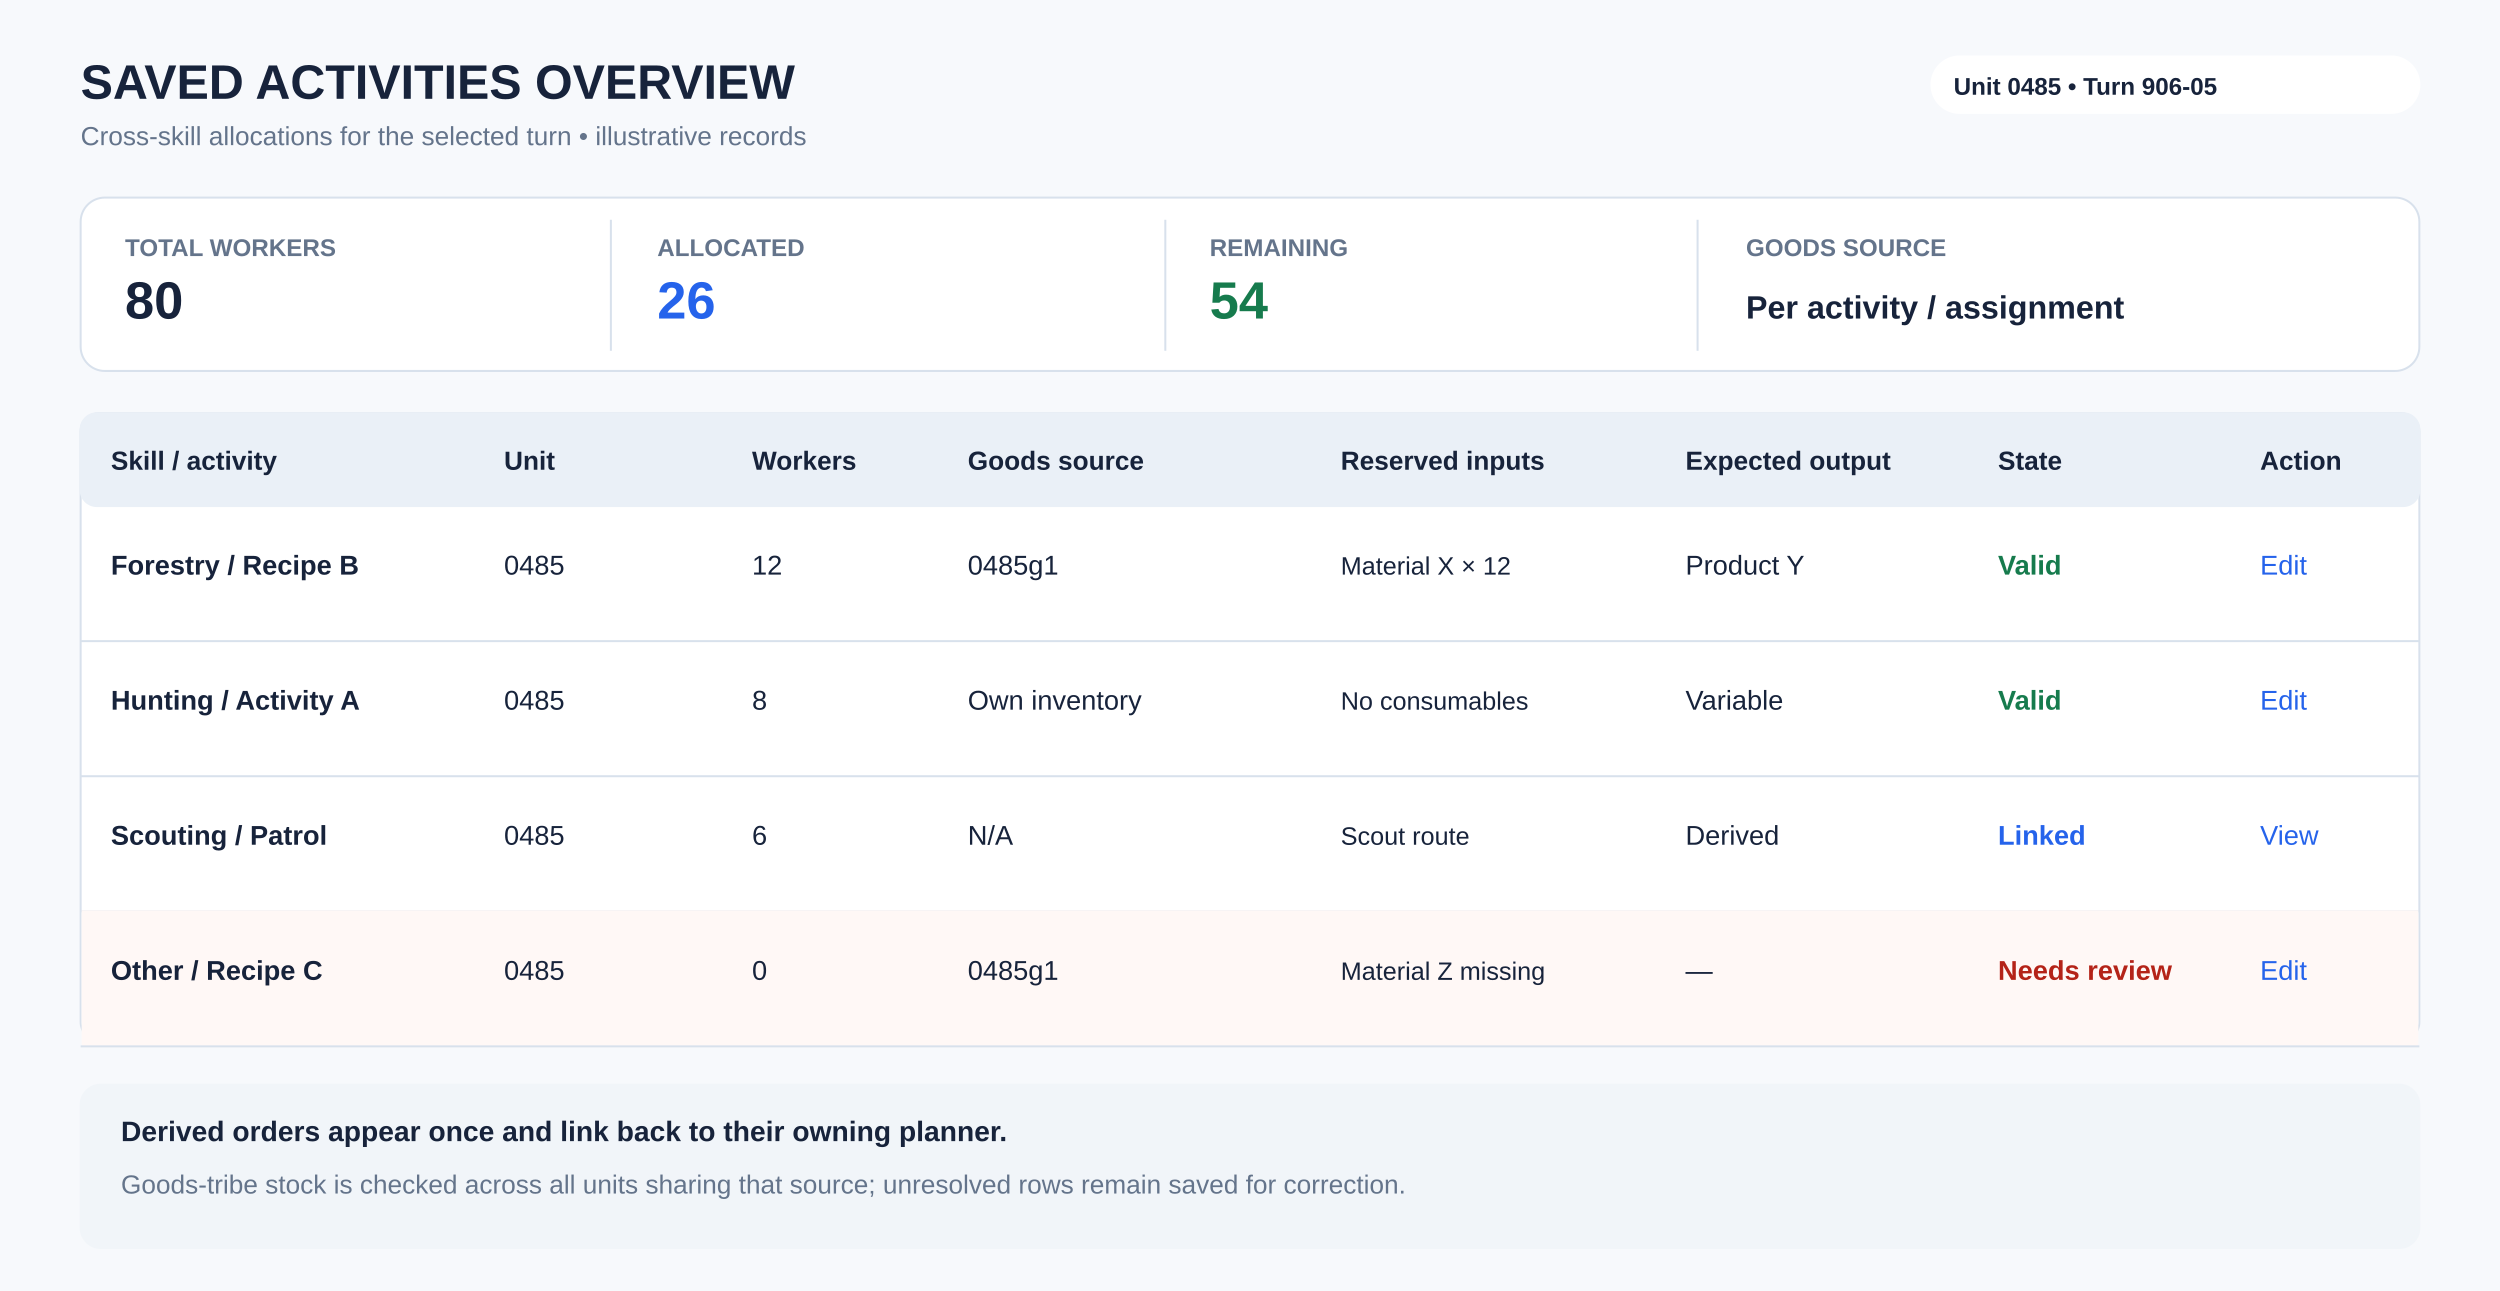
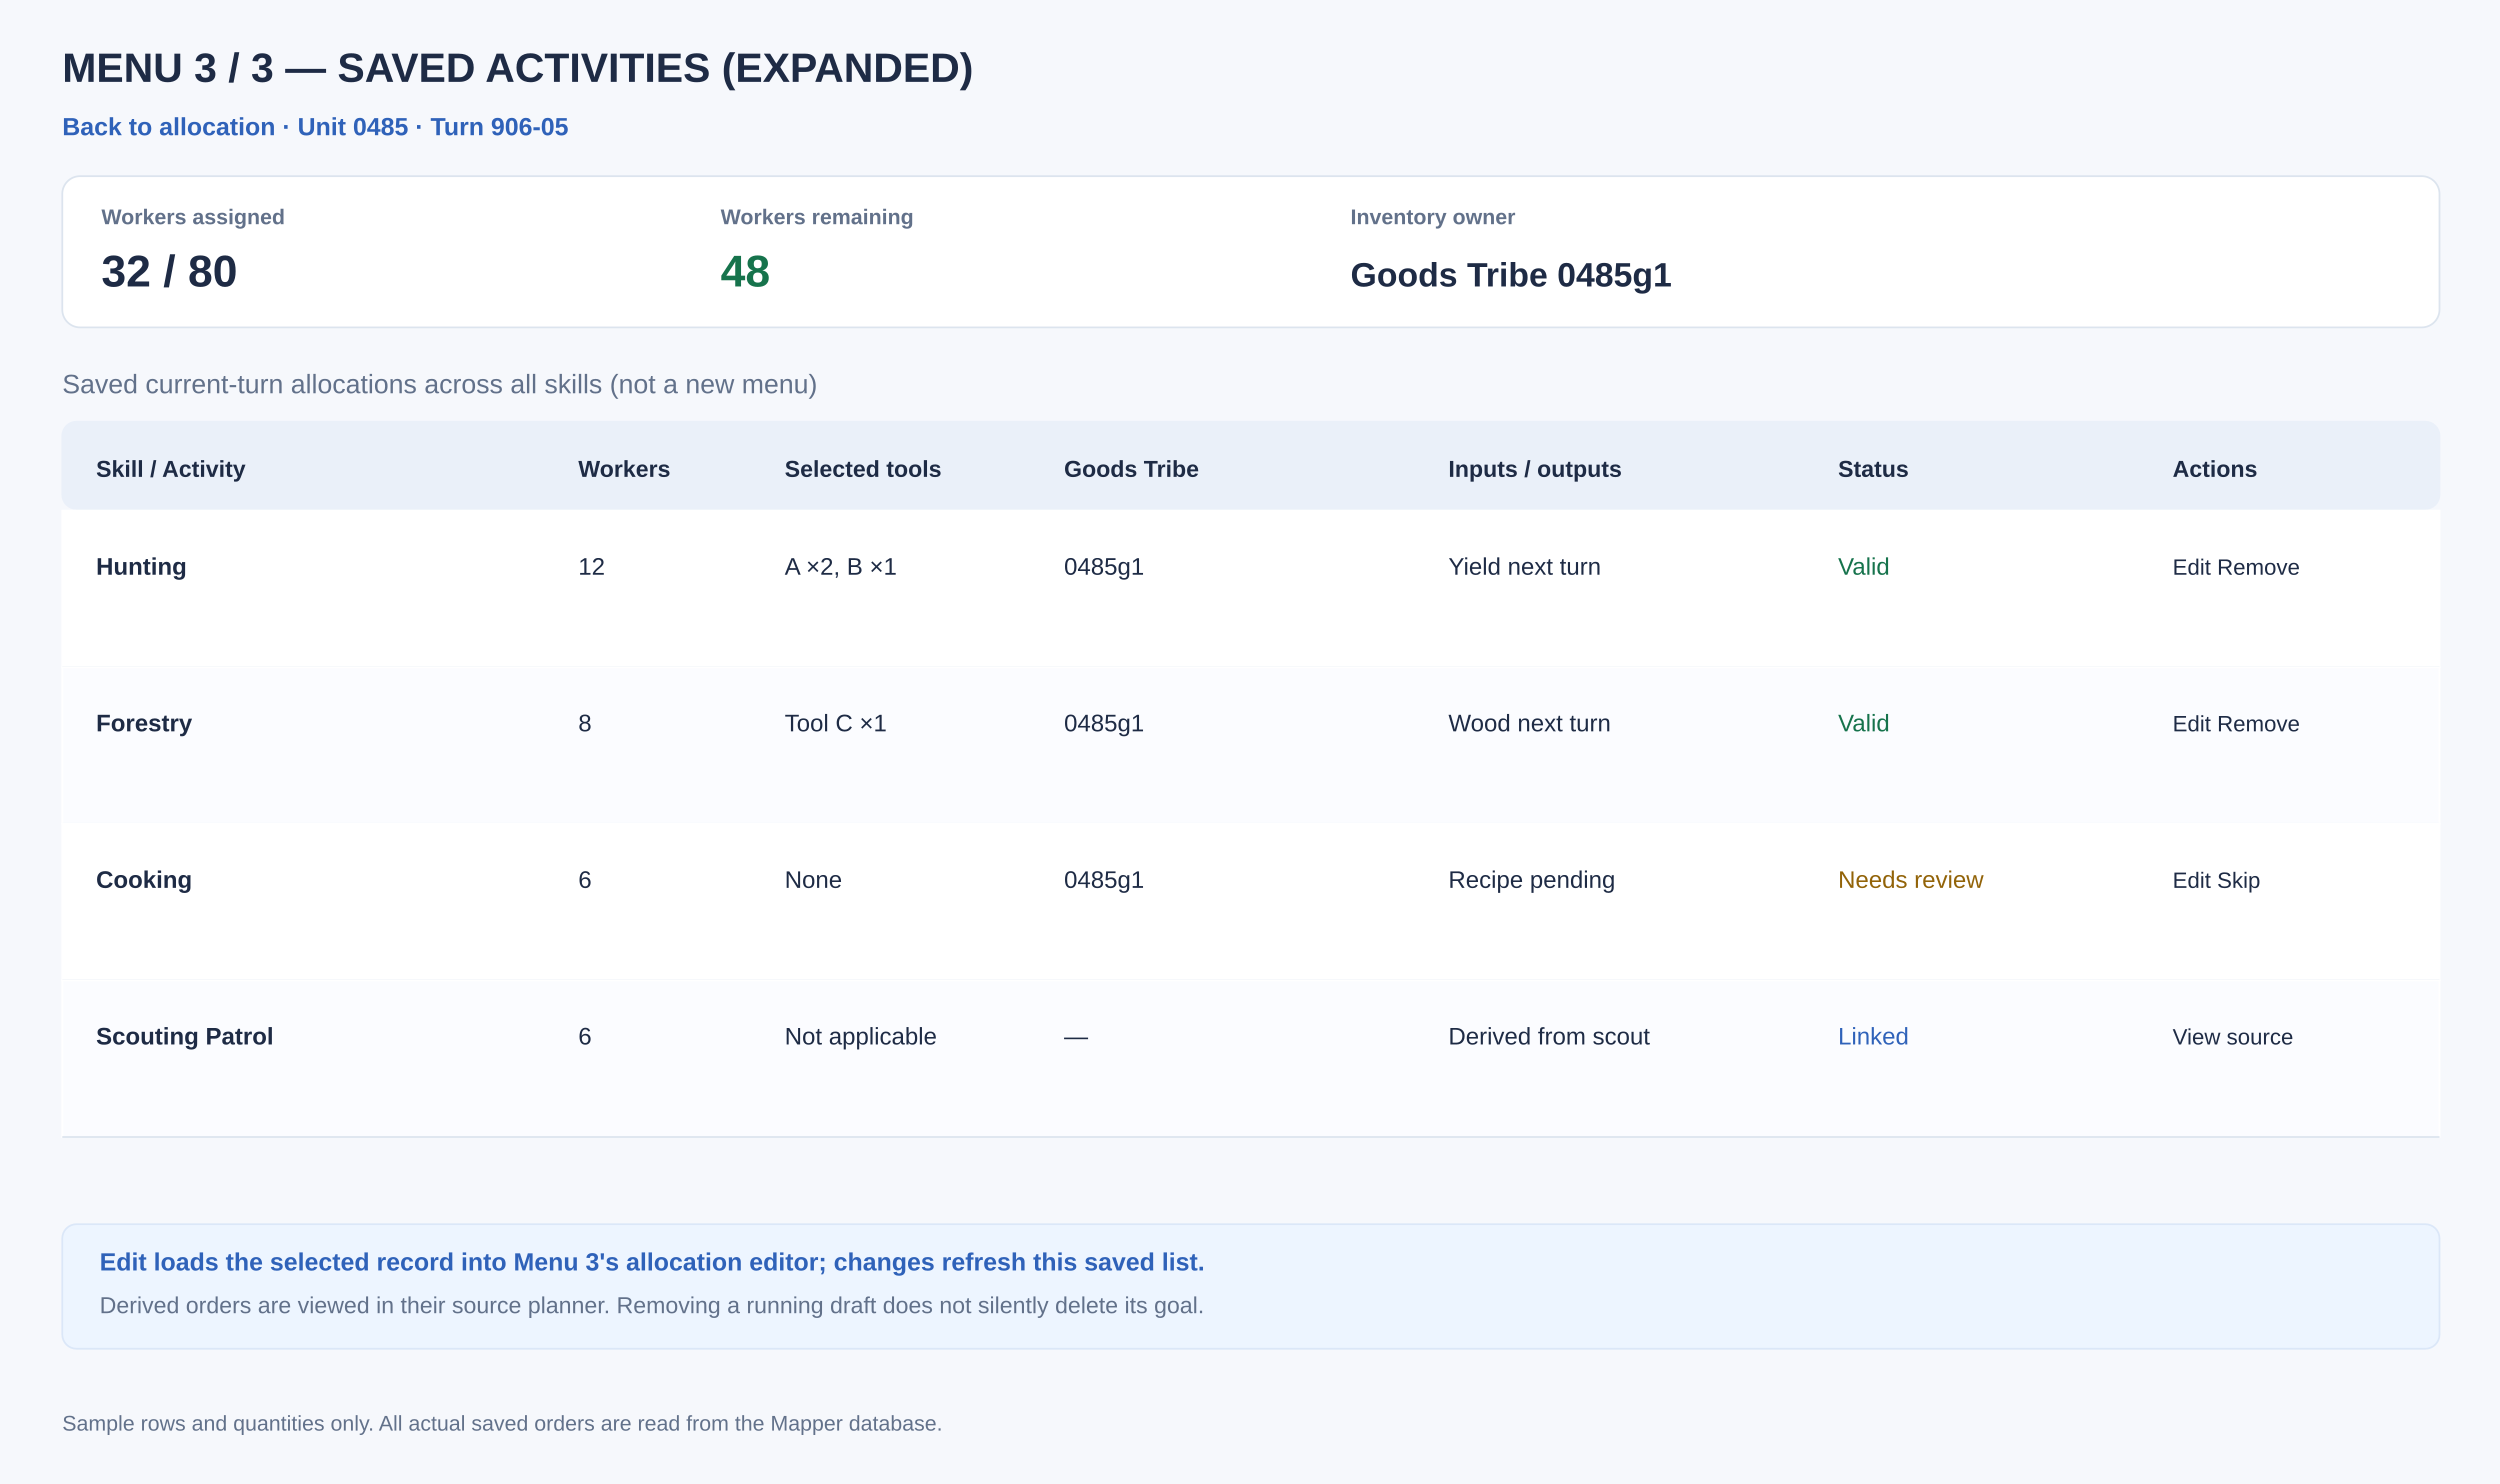
- <svg xmlns="http://www.w3.org/2000/svg" viewBox="0 0 1240 640" width="1240" height="640" role="img" aria-labelledby="t d">
-   <rect x="0" y="0" width="1240" height="640" rx="0" fill="#f7f9fc" stroke="#f7f9fc" stroke-width="1" />
-   <text x="40" y="49" font-size="24" fill="#17233b" font-weight="700" font-family="Segoe UI, Arial, sans-serif">SAVED ACTIVITIES OVERVIEW</text>
-   <text x="40" y="72" font-size="13" fill="#64748b" font-weight="400" font-family="Segoe UI, Arial, sans-serif">Cross-skill allocations for the selected turn • illustrative records</text>
-   <rect x="958" y="28" width="242" height="28" rx="14" fill="#ffffff" stroke="#ffffff" stroke-width="1" />
-   <text x="969" y="47" font-size="12" fill="#17233b" font-weight="600" font-family="Segoe UI, Arial, sans-serif">Unit 0485 • Turn 906-05</text>
-   <rect x="40" y="98" width="1160" height="86" rx="12" fill="#ffffff" stroke="#d8e1ec" stroke-width="1" />
-   <text x="62" y="127" font-size="12" fill="#64748b" font-weight="700" font-family="Segoe UI, Arial, sans-serif">TOTAL WORKERS</text>
-   <text x="62" y="158" font-size="26" fill="#17233b" font-weight="700" font-family="Segoe UI, Arial, sans-serif">80</text>
-   <line x1="303" y1="109" x2="303" y2="174" stroke="#d8e1ec" stroke-width="1" />
-   <text x="326" y="127" font-size="12" fill="#64748b" font-weight="700" font-family="Segoe UI, Arial, sans-serif">ALLOCATED</text>
-   <text x="326" y="158" font-size="26" fill="#2563eb" font-weight="700" font-family="Segoe UI, Arial, sans-serif">26</text>
-   <line x1="578" y1="109" x2="578" y2="174" stroke="#d8e1ec" stroke-width="1" />
-   <text x="600" y="127" font-size="12" fill="#64748b" font-weight="700" font-family="Segoe UI, Arial, sans-serif">REMAINING</text>
-   <text x="600" y="158" font-size="26" fill="#167b4d" font-weight="700" font-family="Segoe UI, Arial, sans-serif">54</text>
-   <line x1="842" y1="109" x2="842" y2="174" stroke="#d8e1ec" stroke-width="1" />
-   <text x="866" y="127" font-size="12" fill="#64748b" font-weight="700" font-family="Segoe UI, Arial, sans-serif">GOODS SOURCE</text>
-   <text x="866" y="158" font-size="16" fill="#17233b" font-weight="600" font-family="Segoe UI, Arial, sans-serif">Per activity / assignment</text>
-   <rect x="40" y="205" width="1160" height="311" rx="9" fill="#ffffff" stroke="#d8e1ec" stroke-width="1" />
-   <rect x="40" y="205" width="1160" height="46" rx="8" fill="#eaf0f7" stroke="#eaf0f7" stroke-width="1" />
-   <text x="55" y="233" font-size="13" fill="#17233b" font-weight="650" font-family="Segoe UI, Arial, sans-serif">Skill / activity</text>
-   <text x="250" y="233" font-size="13" fill="#17233b" font-weight="650" font-family="Segoe UI, Arial, sans-serif">Unit</text>
-   <text x="373" y="233" font-size="13" fill="#17233b" font-weight="650" font-family="Segoe UI, Arial, sans-serif">Workers</text>
-   <text x="480" y="233" font-size="13" fill="#17233b" font-weight="650" font-family="Segoe UI, Arial, sans-serif">Goods source</text>
-   <text x="665" y="233" font-size="13" fill="#17233b" font-weight="650" font-family="Segoe UI, Arial, sans-serif">Reserved inputs</text>
-   <text x="836" y="233" font-size="13" fill="#17233b" font-weight="650" font-family="Segoe UI, Arial, sans-serif">Expected output</text>
-   <text x="991" y="233" font-size="13" fill="#17233b" font-weight="650" font-family="Segoe UI, Arial, sans-serif">State</text>
-   <text x="1121" y="233" font-size="13" fill="#17233b" font-weight="650" font-family="Segoe UI, Arial, sans-serif">Action</text>
-   <text x="55" y="285" font-size="13.5" fill="#17233b" font-weight="600" font-family="Segoe UI, Arial, sans-serif">Forestry / Recipe B</text>
-   <text x="250" y="285" font-size="13.5" fill="#17233b" font-weight="400" font-family="Segoe UI, Arial, sans-serif">0485</text>
-   <text x="373" y="285" font-size="13.5" fill="#17233b" font-weight="400" font-family="Segoe UI, Arial, sans-serif">12</text>
-   <text x="480" y="285" font-size="13.5" fill="#17233b" font-weight="400" font-family="Segoe UI, Arial, sans-serif">0485g1</text>
-   <text x="665" y="285" font-size="12.5" fill="#17233b" font-weight="400" font-family="Segoe UI, Arial, sans-serif">Material X × 12</text>
-   <text x="836" y="285" font-size="13.5" fill="#17233b" font-weight="400" font-family="Segoe UI, Arial, sans-serif">Product Y</text>
-   <text x="991" y="285" font-size="13.5" fill="#167b4d" font-weight="600" font-family="Segoe UI, Arial, sans-serif">Valid</text>
-   <text x="1121" y="285" font-size="13.5" fill="#2563eb" font-weight="400" font-family="Segoe UI, Arial, sans-serif">Edit</text>
-   <line x1="40" y1="318" x2="1200" y2="318" stroke="#d8e1ec" stroke-width="1" />
-   <text x="55" y="352" font-size="13.5" fill="#17233b" font-weight="600" font-family="Segoe UI, Arial, sans-serif">Hunting / Activity A</text>
-   <text x="250" y="352" font-size="13.5" fill="#17233b" font-weight="400" font-family="Segoe UI, Arial, sans-serif">0485</text>
-   <text x="373" y="352" font-size="13.5" fill="#17233b" font-weight="400" font-family="Segoe UI, Arial, sans-serif">8</text>
-   <text x="480" y="352" font-size="13.5" fill="#17233b" font-weight="400" font-family="Segoe UI, Arial, sans-serif">Own inventory</text>
-   <text x="665" y="352" font-size="12.5" fill="#17233b" font-weight="400" font-family="Segoe UI, Arial, sans-serif">No consumables</text>
-   <text x="836" y="352" font-size="13.5" fill="#17233b" font-weight="400" font-family="Segoe UI, Arial, sans-serif">Variable</text>
-   <text x="991" y="352" font-size="13.5" fill="#167b4d" font-weight="600" font-family="Segoe UI, Arial, sans-serif">Valid</text>
-   <text x="1121" y="352" font-size="13.5" fill="#2563eb" font-weight="400" font-family="Segoe UI, Arial, sans-serif">Edit</text>
-   <line x1="40" y1="385" x2="1200" y2="385" stroke="#d8e1ec" stroke-width="1" />
-   <text x="55" y="419" font-size="13.5" fill="#17233b" font-weight="600" font-family="Segoe UI, Arial, sans-serif">Scouting / Patrol</text>
-   <text x="250" y="419" font-size="13.5" fill="#17233b" font-weight="400" font-family="Segoe UI, Arial, sans-serif">0485</text>
-   <text x="373" y="419" font-size="13.5" fill="#17233b" font-weight="400" font-family="Segoe UI, Arial, sans-serif">6</text>
-   <text x="480" y="419" font-size="13.5" fill="#17233b" font-weight="400" font-family="Segoe UI, Arial, sans-serif">N/A</text>
-   <text x="665" y="419" font-size="12.5" fill="#17233b" font-weight="400" font-family="Segoe UI, Arial, sans-serif">Scout route</text>
-   <text x="836" y="419" font-size="13.5" fill="#17233b" font-weight="400" font-family="Segoe UI, Arial, sans-serif">Derived</text>
-   <text x="991" y="419" font-size="13.5" fill="#2563eb" font-weight="600" font-family="Segoe UI, Arial, sans-serif">Linked</text>
-   <text x="1121" y="419" font-size="13.5" fill="#2563eb" font-weight="400" font-family="Segoe UI, Arial, sans-serif">View</text>
-   <line x1="40" y1="452" x2="1200" y2="452" stroke="#d8e1ec" stroke-width="1" />
-   <rect x="41" y="452" width="1158" height="67" rx="0" fill="#fff8f6" stroke="#fff8f6" stroke-width="1" />
-   <text x="55" y="486" font-size="13.5" fill="#17233b" font-weight="600" font-family="Segoe UI, Arial, sans-serif">Other / Recipe C</text>
-   <text x="250" y="486" font-size="13.5" fill="#17233b" font-weight="400" font-family="Segoe UI, Arial, sans-serif">0485</text>
-   <text x="373" y="486" font-size="13.5" fill="#17233b" font-weight="400" font-family="Segoe UI, Arial, sans-serif">0</text>
-   <text x="480" y="486" font-size="13.5" fill="#17233b" font-weight="400" font-family="Segoe UI, Arial, sans-serif">0485g1</text>
-   <text x="665" y="486" font-size="12.5" fill="#17233b" font-weight="400" font-family="Segoe UI, Arial, sans-serif">Material Z missing</text>
-   <text x="836" y="486" font-size="13.5" fill="#17233b" font-weight="400" font-family="Segoe UI, Arial, sans-serif">—</text>
-   <text x="991" y="486" font-size="13.5" fill="#b42318" font-weight="600" font-family="Segoe UI, Arial, sans-serif">Needs review</text>
-   <text x="1121" y="486" font-size="13.5" fill="#2563eb" font-weight="400" font-family="Segoe UI, Arial, sans-serif">Edit</text>
-   <line x1="40" y1="519" x2="1200" y2="519" stroke="#d8e1ec" stroke-width="1" />
-   <rect x="40" y="538" width="1160" height="81" rx="10" fill="#f1f5f9" stroke="#f1f5f9" stroke-width="1" />
-   <text x="60" y="566" font-size="14" fill="#17233b" font-weight="600" font-family="Segoe UI, Arial, sans-serif">Derived orders appear once and link back to their owning planner.</text>
-   <text x="60" y="592" font-size="13" fill="#64748b" font-weight="400" font-family="Segoe UI, Arial, sans-serif">Goods-tr​ibe stock is checked across all units sharing that source; unresolved rows remain saved for correction.</text>
+ <svg xmlns="http://www.w3.org/2000/svg" width="1405" height="834" viewBox="0 0 1405 834" role="img" aria-labelledby="title description">
+   <rect x="0" y="0" width="1405" height="834" rx="0" fill="#f6f8fc" stroke="#f6f8fc" stroke-width="1" />
+   <text x="35" y="46" fill="#1e2b45" font-family="Segoe UI,Arial,sans-serif" font-size="23" font-weight="700" text-anchor="start">MENU 3 / 3 — SAVED ACTIVITIES (EXPANDED)</text>
+   <text x="35" y="76" fill="#2f62b9" font-family="Segoe UI,Arial,sans-serif" font-size="14" font-weight="600" text-anchor="start">Back to allocation   ·   Unit 0485   ·   Turn 906-05</text>
+   <rect x="35" y="99" width="1336" height="85" rx="10" fill="#ffffff" stroke="#dce4ee" stroke-width="1" />
+   <text x="57" y="126" fill="#62718a" font-family="Segoe UI,Arial,sans-serif" font-size="12" font-weight="650" text-anchor="start">Workers assigned</text>
+   <text x="57" y="161" fill="#1e2b45" font-family="Segoe UI,Arial,sans-serif" font-size="25" font-weight="700" text-anchor="start">32 / 80</text>
+   <text x="405" y="126" fill="#62718a" font-family="Segoe UI,Arial,sans-serif" font-size="12" font-weight="650" text-anchor="start">Workers remaining</text>
+   <text x="405" y="161" fill="#16734c" font-family="Segoe UI,Arial,sans-serif" font-size="25" font-weight="700" text-anchor="start">48</text>
+   <text x="759" y="126" fill="#62718a" font-family="Segoe UI,Arial,sans-serif" font-size="12" font-weight="650" text-anchor="start">Inventory owner</text>
+   <text x="759" y="161" fill="#1e2b45" font-family="Segoe UI,Arial,sans-serif" font-size="19" font-weight="650" text-anchor="start">Goods Tribe 0485g1</text>
+   <text x="35" y="221" fill="#62718a" font-family="Segoe UI,Arial,sans-serif" font-size="15" font-weight="400" text-anchor="start">Saved current-turn allocations across all skills (not a new menu)</text>
+   <rect x="35" y="237" width="1336" height="49" rx="8" fill="#eaf0f9" stroke="#eaf0f9" stroke-width="1" />
+   <text x="54" y="268" fill="#1e2b45" font-family="Segoe UI,Arial,sans-serif" font-size="13" font-weight="650" text-anchor="start">Skill / Activity</text>
+   <text x="325" y="268" fill="#1e2b45" font-family="Segoe UI,Arial,sans-serif" font-size="13" font-weight="650" text-anchor="start">Workers</text>
+   <text x="441" y="268" fill="#1e2b45" font-family="Segoe UI,Arial,sans-serif" font-size="13" font-weight="650" text-anchor="start">Selected tools</text>
+   <text x="598" y="268" fill="#1e2b45" font-family="Segoe UI,Arial,sans-serif" font-size="13" font-weight="650" text-anchor="start">Goods Tribe</text>
+   <text x="814" y="268" fill="#1e2b45" font-family="Segoe UI,Arial,sans-serif" font-size="13" font-weight="650" text-anchor="start">Inputs / outputs</text>
+   <text x="1033" y="268" fill="#1e2b45" font-family="Segoe UI,Arial,sans-serif" font-size="13" font-weight="650" text-anchor="start">Status</text>
+   <text x="1221" y="268" fill="#1e2b45" font-family="Segoe UI,Arial,sans-serif" font-size="13" font-weight="650" text-anchor="start">Actions</text>
+   <rect x="35" y="287" width="1336" height="88" rx="0" fill="#ffffff" stroke="#ffffff" stroke-width="1" />
+   <text x="54" y="323" fill="#1e2b45" font-family="Segoe UI,Arial,sans-serif" font-size="13.5" font-weight="650" text-anchor="start">Hunting</text>
+   <text x="325" y="323" fill="#1e2b45" font-family="Segoe UI,Arial,sans-serif" font-size="13.5" font-weight="450" text-anchor="start">12</text>
+   <text x="441" y="323" fill="#1e2b45" font-family="Segoe UI,Arial,sans-serif" font-size="13.5" font-weight="450" text-anchor="start">A ×2, B ×1</text>
+   <text x="598" y="323" fill="#1e2b45" font-family="Segoe UI,Arial,sans-serif" font-size="13.5" font-weight="450" text-anchor="start">0485g1</text>
+   <text x="814" y="323" fill="#1e2b45" font-family="Segoe UI,Arial,sans-serif" font-size="13.5" font-weight="450" text-anchor="start">Yield next turn</text>
+   <text x="1033" y="323" fill="#16734c" font-family="Segoe UI,Arial,sans-serif" font-size="13.5" font-weight="450" text-anchor="start">Valid</text>
+   <text x="1221" y="323" fill="#1e2b45" font-family="Segoe UI,Arial,sans-serif" font-size="12.5" font-weight="450" text-anchor="start">Edit   Remove</text>
+   <line x1="35" y1="375" x2="1371" y2="375" stroke="#dce4ee" stroke-width="1" />
+   <rect x="35" y="375" width="1336" height="88" rx="0" fill="#fbfcff" stroke="#ffffff" stroke-width="1" />
+   <text x="54" y="411" fill="#1e2b45" font-family="Segoe UI,Arial,sans-serif" font-size="13.5" font-weight="650" text-anchor="start">Forestry</text>
+   <text x="325" y="411" fill="#1e2b45" font-family="Segoe UI,Arial,sans-serif" font-size="13.5" font-weight="450" text-anchor="start">8</text>
+   <text x="441" y="411" fill="#1e2b45" font-family="Segoe UI,Arial,sans-serif" font-size="13.5" font-weight="450" text-anchor="start">Tool C ×1</text>
+   <text x="598" y="411" fill="#1e2b45" font-family="Segoe UI,Arial,sans-serif" font-size="13.5" font-weight="450" text-anchor="start">0485g1</text>
+   <text x="814" y="411" fill="#1e2b45" font-family="Segoe UI,Arial,sans-serif" font-size="13.5" font-weight="450" text-anchor="start">Wood next turn</text>
+   <text x="1033" y="411" fill="#16734c" font-family="Segoe UI,Arial,sans-serif" font-size="13.5" font-weight="450" text-anchor="start">Valid</text>
+   <text x="1221" y="411" fill="#1e2b45" font-family="Segoe UI,Arial,sans-serif" font-size="12.5" font-weight="450" text-anchor="start">Edit   Remove</text>
+   <line x1="35" y1="463" x2="1371" y2="463" stroke="#dce4ee" stroke-width="1" />
+   <rect x="35" y="463" width="1336" height="88" rx="0" fill="#ffffff" stroke="#ffffff" stroke-width="1" />
+   <text x="54" y="499" fill="#1e2b45" font-family="Segoe UI,Arial,sans-serif" font-size="13.5" font-weight="650" text-anchor="start">Cooking</text>
+   <text x="325" y="499" fill="#1e2b45" font-family="Segoe UI,Arial,sans-serif" font-size="13.5" font-weight="450" text-anchor="start">6</text>
+   <text x="441" y="499" fill="#1e2b45" font-family="Segoe UI,Arial,sans-serif" font-size="13.5" font-weight="450" text-anchor="start">None</text>
+   <text x="598" y="499" fill="#1e2b45" font-family="Segoe UI,Arial,sans-serif" font-size="13.5" font-weight="450" text-anchor="start">0485g1</text>
+   <text x="814" y="499" fill="#1e2b45" font-family="Segoe UI,Arial,sans-serif" font-size="13.5" font-weight="450" text-anchor="start">Recipe pending</text>
+   <text x="1033" y="499" fill="#926308" font-family="Segoe UI,Arial,sans-serif" font-size="13.5" font-weight="450" text-anchor="start">Needs review</text>
+   <text x="1221" y="499" fill="#1e2b45" font-family="Segoe UI,Arial,sans-serif" font-size="12.5" font-weight="450" text-anchor="start">Edit   Skip</text>
+   <line x1="35" y1="551" x2="1371" y2="551" stroke="#dce4ee" stroke-width="1" />
+   <rect x="35" y="551" width="1336" height="88" rx="0" fill="#fbfcff" stroke="#ffffff" stroke-width="1" />
+   <text x="54" y="587" fill="#1e2b45" font-family="Segoe UI,Arial,sans-serif" font-size="13.5" font-weight="650" text-anchor="start">Scouting Patrol</text>
+   <text x="325" y="587" fill="#1e2b45" font-family="Segoe UI,Arial,sans-serif" font-size="13.5" font-weight="450" text-anchor="start">6</text>
+   <text x="441" y="587" fill="#1e2b45" font-family="Segoe UI,Arial,sans-serif" font-size="13.5" font-weight="450" text-anchor="start">Not applicable</text>
+   <text x="598" y="587" fill="#1e2b45" font-family="Segoe UI,Arial,sans-serif" font-size="13.5" font-weight="450" text-anchor="start">—</text>
+   <text x="814" y="587" fill="#1e2b45" font-family="Segoe UI,Arial,sans-serif" font-size="13.5" font-weight="450" text-anchor="start">Derived from scout</text>
+   <text x="1033" y="587" fill="#2f62b9" font-family="Segoe UI,Arial,sans-serif" font-size="13.5" font-weight="450" text-anchor="start">Linked</text>
+   <text x="1221" y="587" fill="#1e2b45" font-family="Segoe UI,Arial,sans-serif" font-size="12.5" font-weight="450" text-anchor="start">View source</text>
+   <line x1="35" y1="639" x2="1371" y2="639" stroke="#dce4ee" stroke-width="1" />
+   <rect x="35" y="688" width="1336" height="70" rx="8" fill="#edf5ff" stroke="#dbe7f8" stroke-width="1" />
+   <text x="56" y="714" fill="#2f62b9" font-family="Segoe UI,Arial,sans-serif" font-size="14" font-weight="650" text-anchor="start">Edit loads the selected record into Menu 3's allocation editor; changes refresh this saved list.</text>
+   <text x="56" y="738" fill="#62718a" font-family="Segoe UI,Arial,sans-serif" font-size="13" font-weight="400" text-anchor="start">Derived orders are viewed in their source planner. Removing a running draft does not silently delete its goal.</text>
+   <text x="35" y="804" fill="#62718a" font-family="Segoe UI,Arial,sans-serif" font-size="12" font-weight="400" text-anchor="start">Sample rows and quantities only. All actual saved orders are read from the Mapper database.</text>
</svg>
